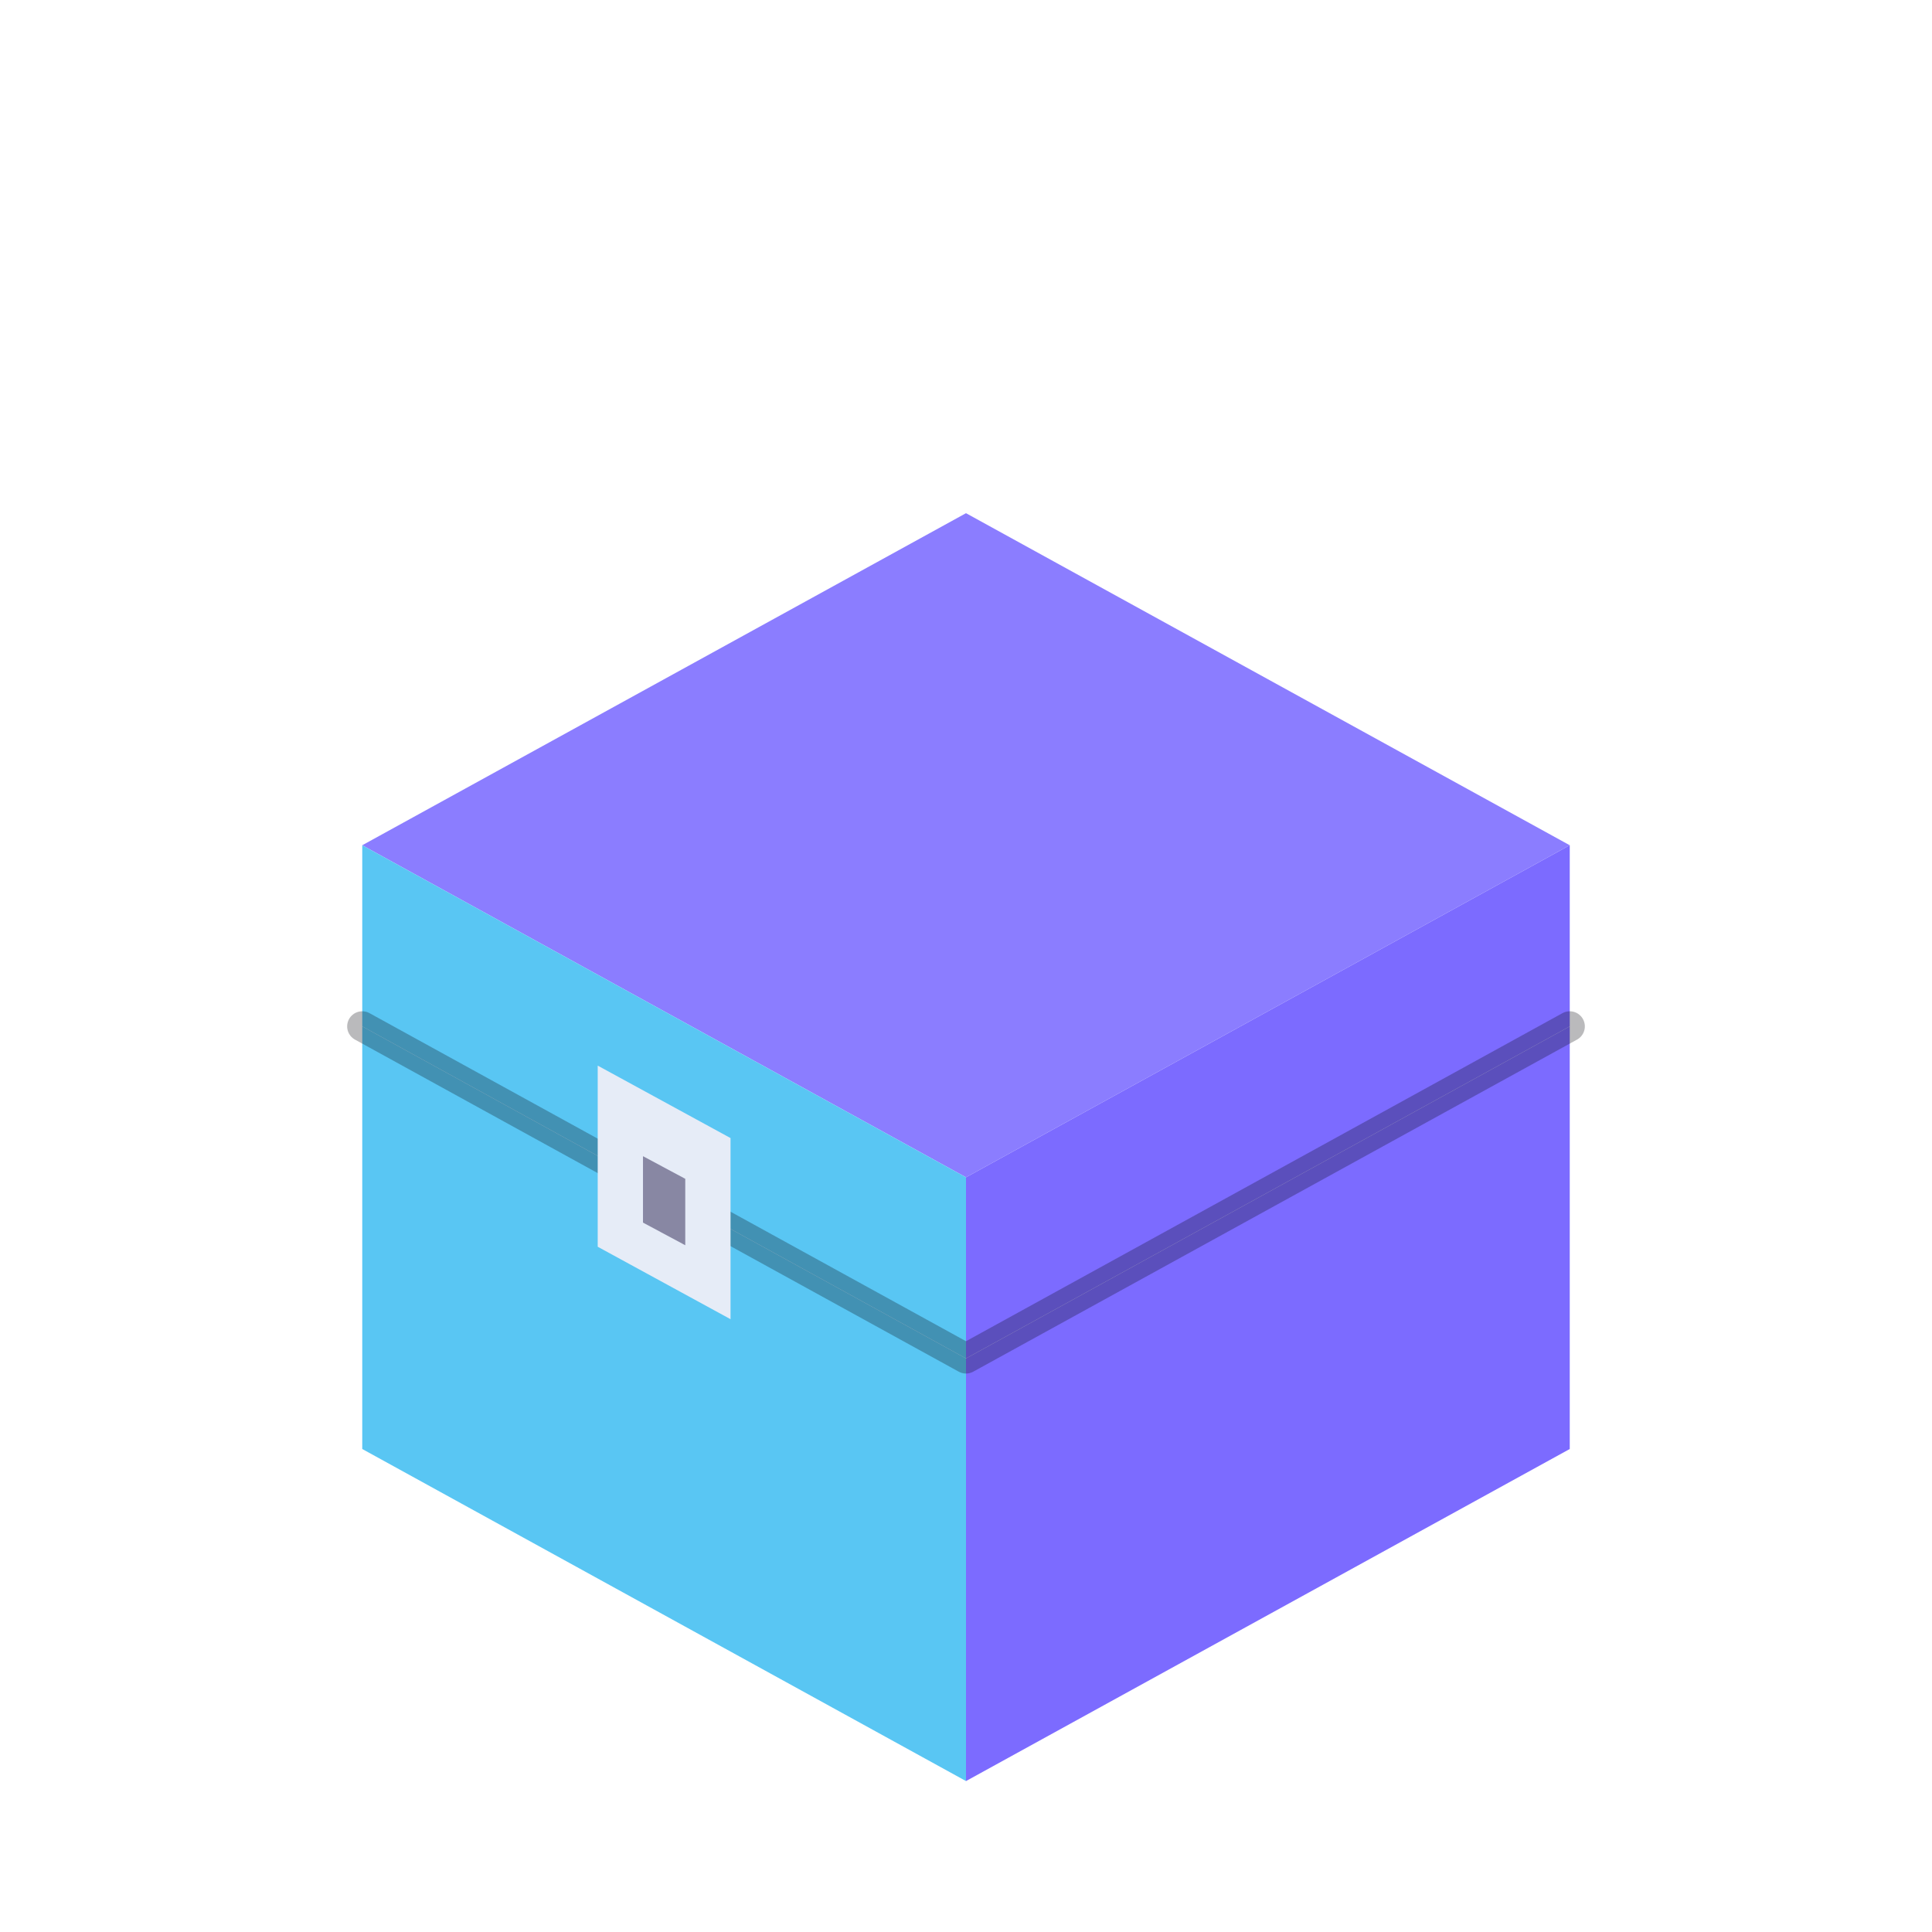
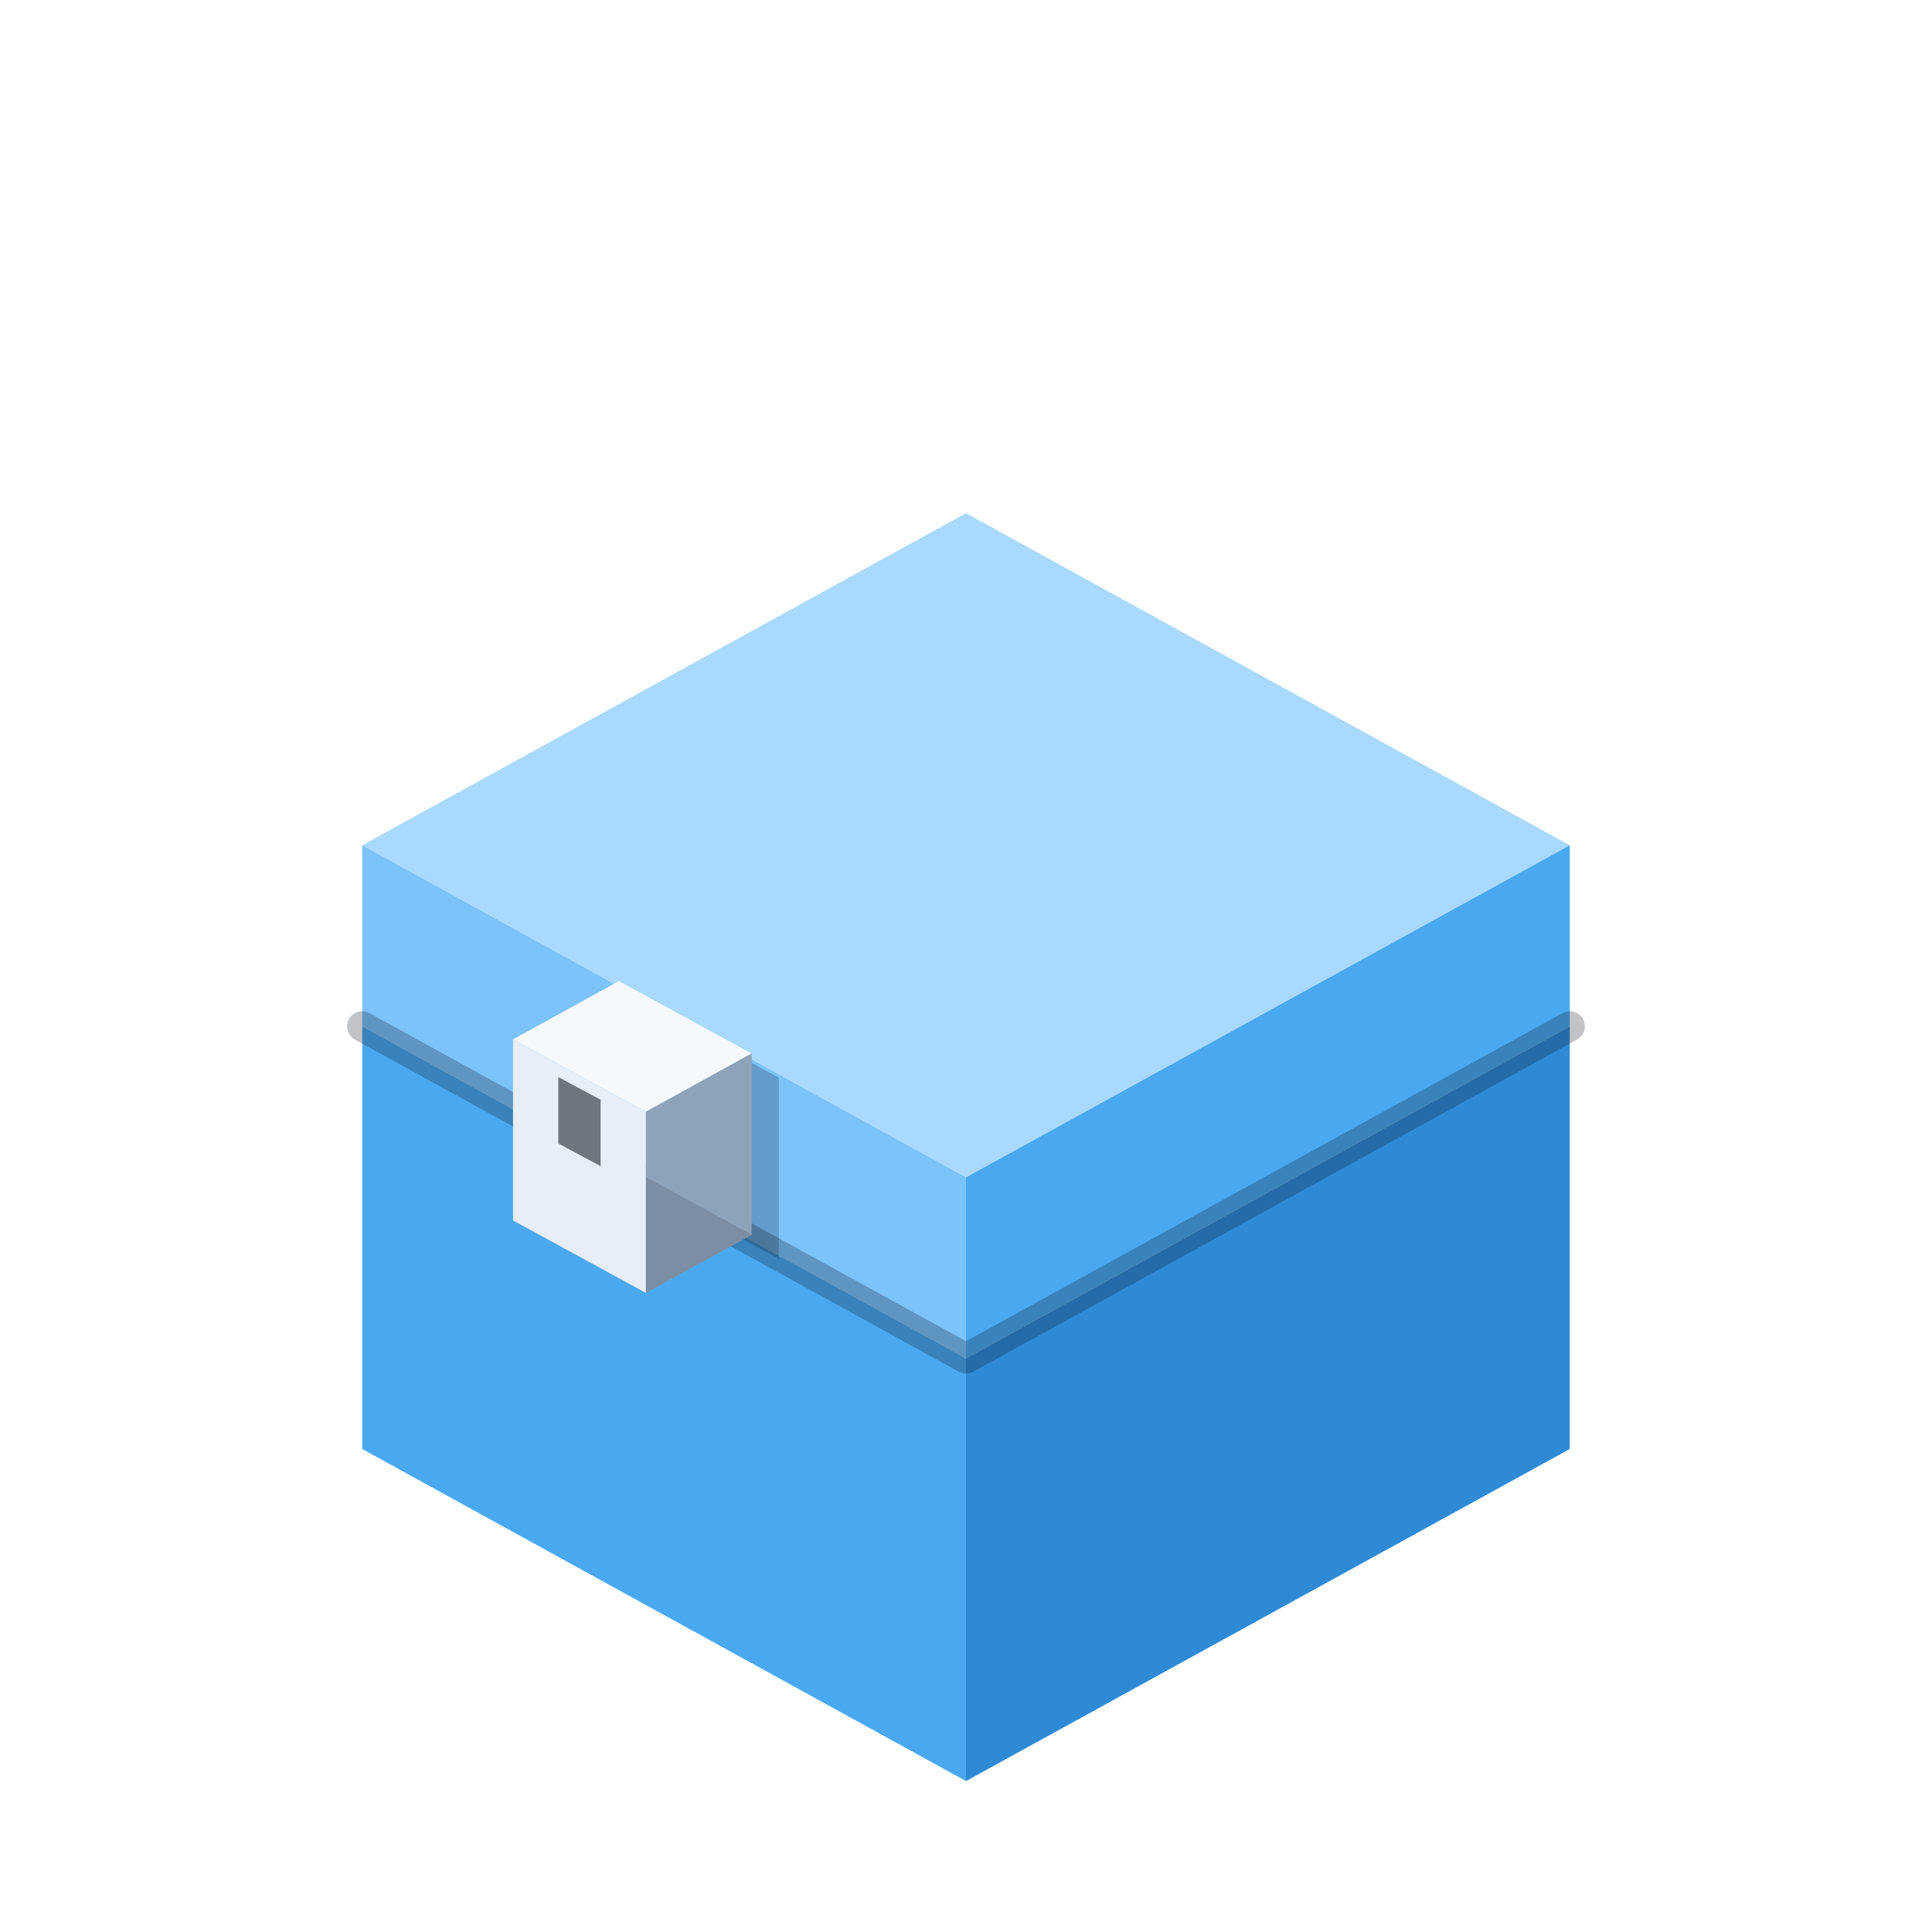
<svg xmlns="http://www.w3.org/2000/svg" viewBox="0 0 128 128" width="128" height="128" role="img" aria-label="Chest Solutions">
-   <path d="M64 34 104 56 64 78 24 56Z" fill="#8b7dff" />
-   <path d="M24 56 64 78v12L24 68Z" fill="#59c6f3" />
-   <path d="M64 78 104 56v12L64 90Z" fill="#7c6bff" />
-   <path d="M24 68 64 90v28L24 96Z" fill="#59c6f3" />
-   <path d="M64 90 104 68v28l-40 22Z" fill="#7c6bff" />
-   <path d="M24 68 64 90 104 68" fill="none" stroke="#0a0a10" stroke-opacity="0.28" stroke-width="2" stroke-linejoin="round" stroke-linecap="round" />
-   <path d="M39.6 70.6 48.4 75.4v12l-8.8-4.8Z" fill="#e6ecf7" />
-   <path d="M42.6 76.6 45.4 78.1v4.4l-2.8-1.5Z" fill="#2a2350" fill-opacity="0.5" />
+   <path d="M64 34 104 56 64 78 24 56Z" fill="#a9d9ff" />
+   <path d="M24 56 64 78v12L24 68Z" fill="#7cc2fb" />
+   <path d="M64 78 104 56v12L64 90Z" fill="#4aa8f0" />
+   <path d="M24 68 64 90v28L24 96Z" fill="#4aa8f0" />
+   <path d="M64 90 104 68v28l-40 22Z" fill="#2f8ad6" />
+   <path d="M24 68 64 90 104 68" fill="none" stroke="#0b131d" stroke-opacity="0.25" stroke-width="2" stroke-linejoin="round" stroke-linecap="round" />
+   <path d="M42.8 66.6 51.6 71.4 51.6 83.4 42.8 78.6Z" fill="#0b131d" fill-opacity="0.22" />
+   <path d="M41.0 65.0 49.8 69.8 42.79 73.66 33.99 68.86Z" fill="#f6f9fc" />
+   <path d="M49.8 69.8 49.8 81.8 42.79 85.66 42.79 73.66Z" fill="#8ea3ba" />
+   <path d="M41.0 77.0 49.8 81.8 42.79 85.66 33.99 80.86Z" fill="#7b8ea3" />
+   <path d="M33.99 68.86 42.79 73.66 42.79 85.66 33.99 80.86Z" fill="#e7eef7" />
+   <path d="M36.99 71.36 39.79 72.86 39.79 77.26 36.99 75.76Z" fill="#0b131d" fill-opacity="0.55" />
</svg>
